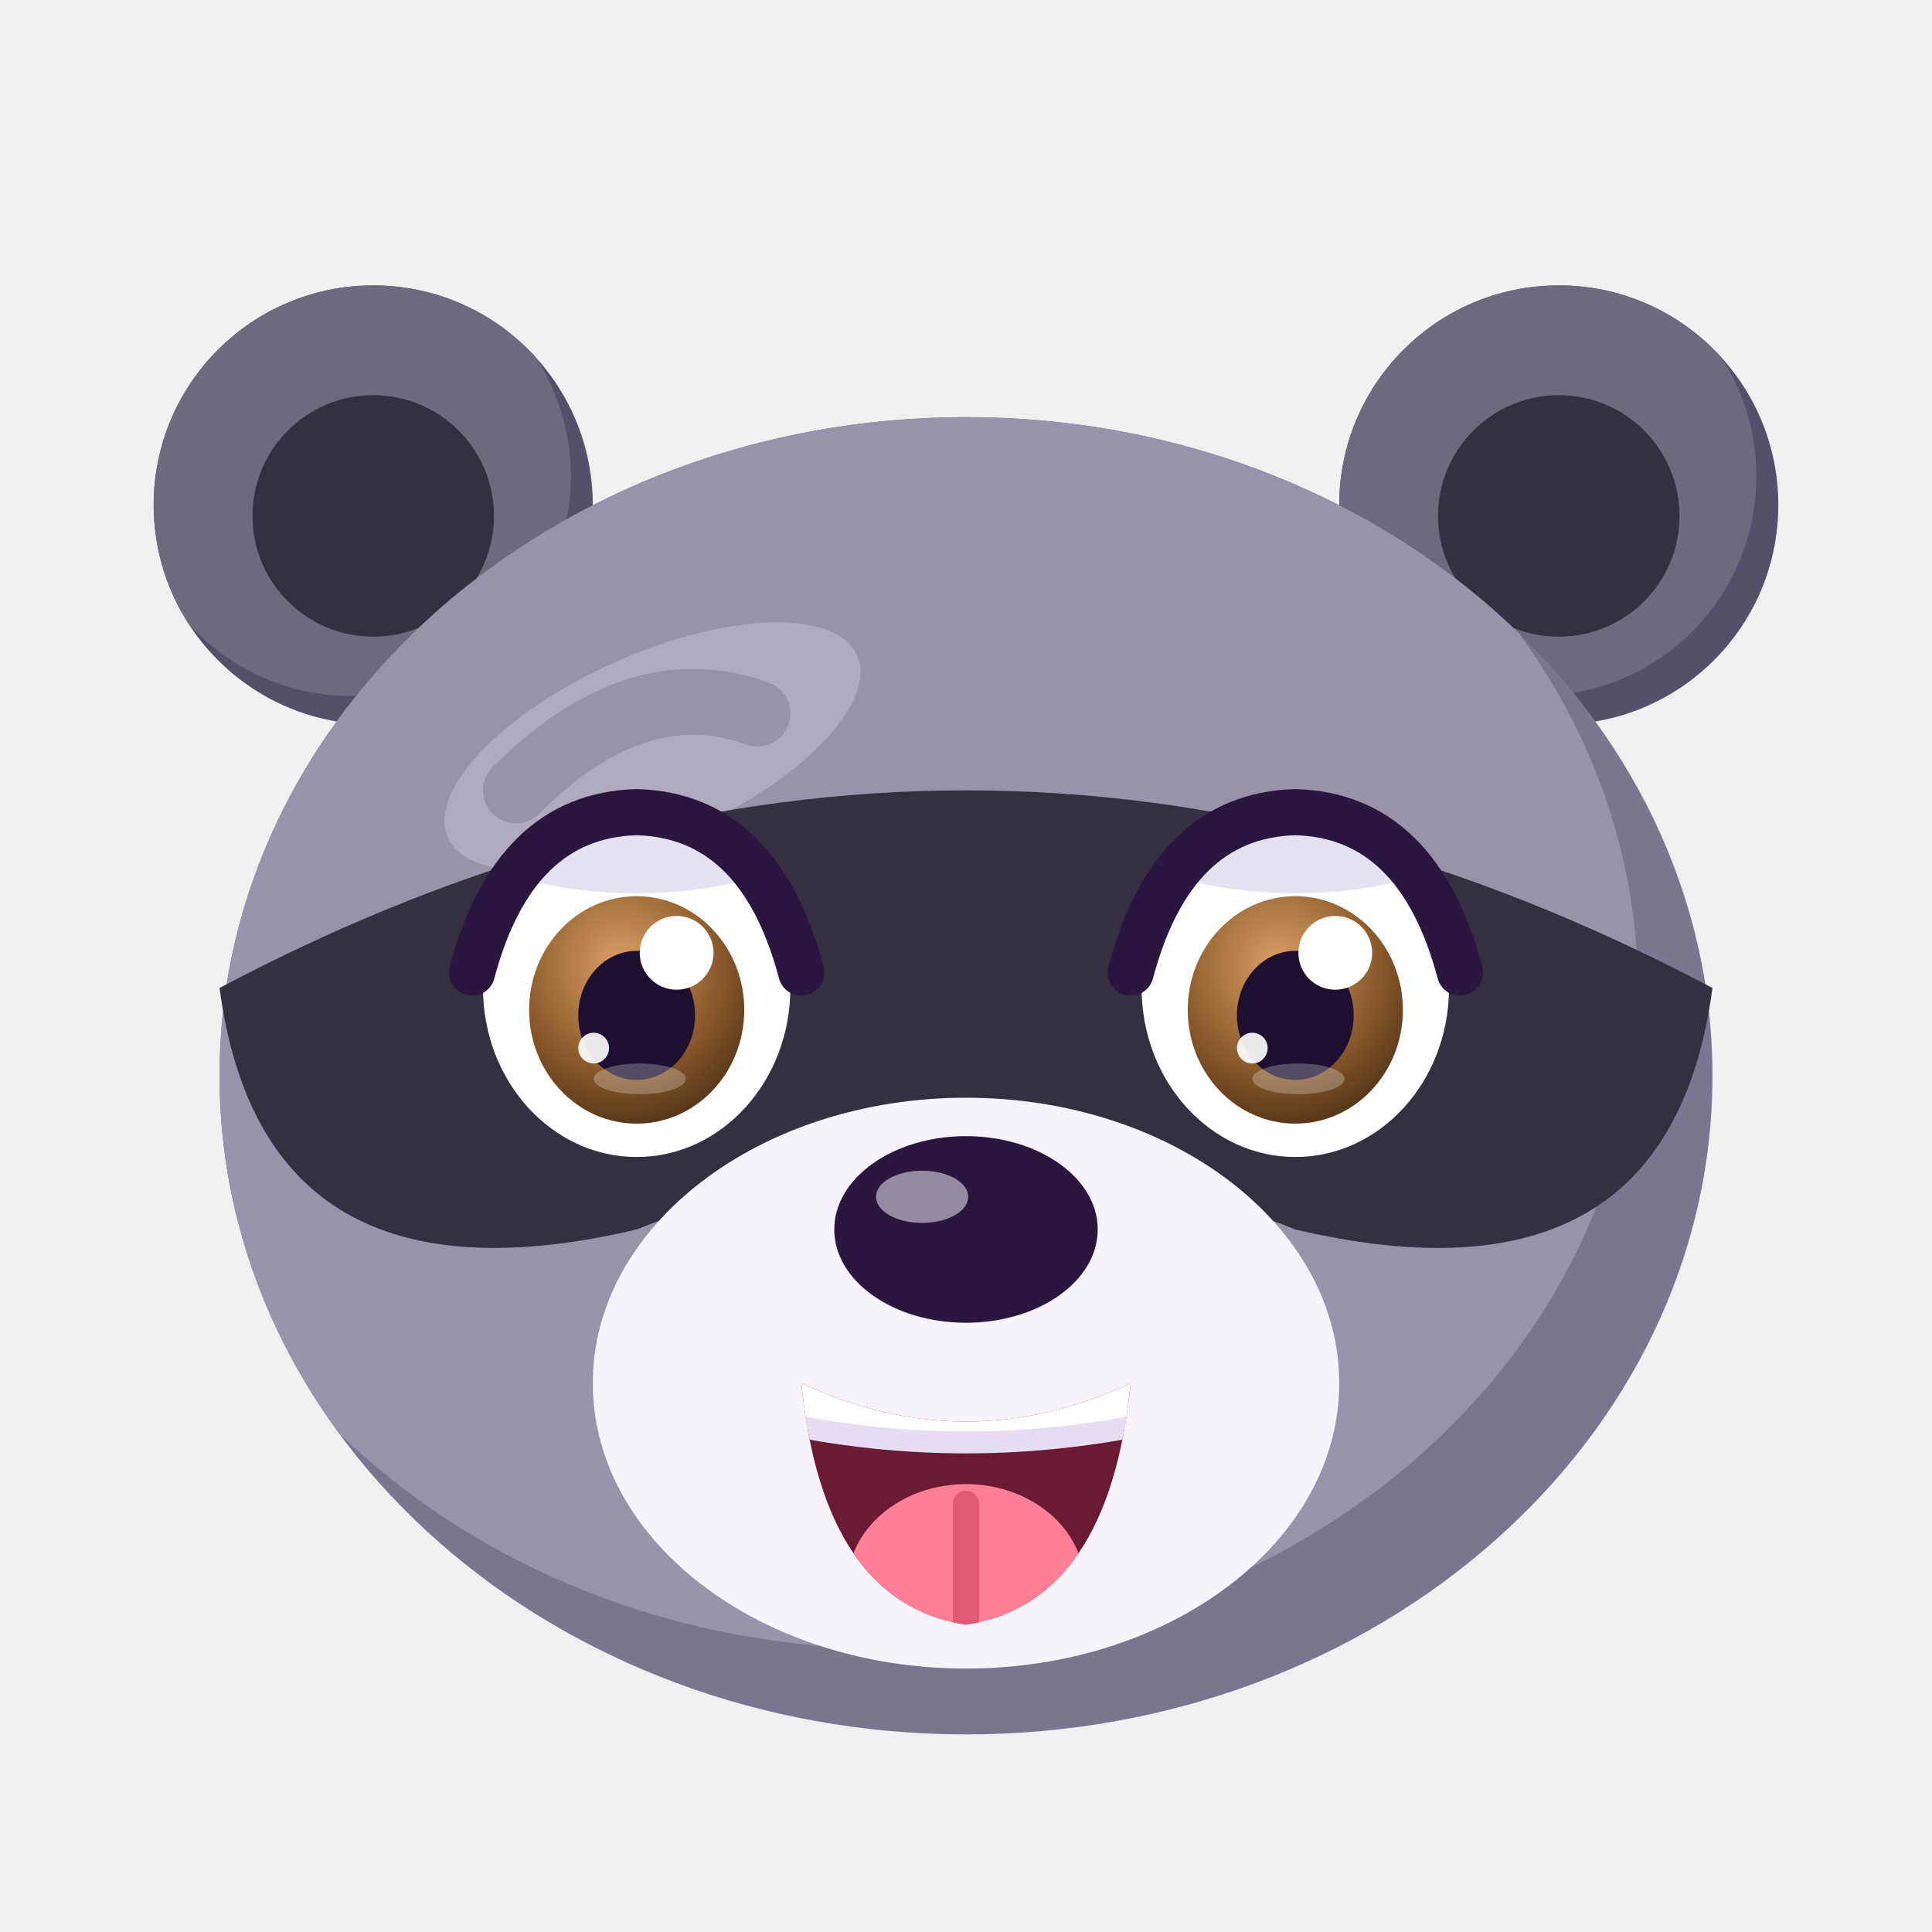
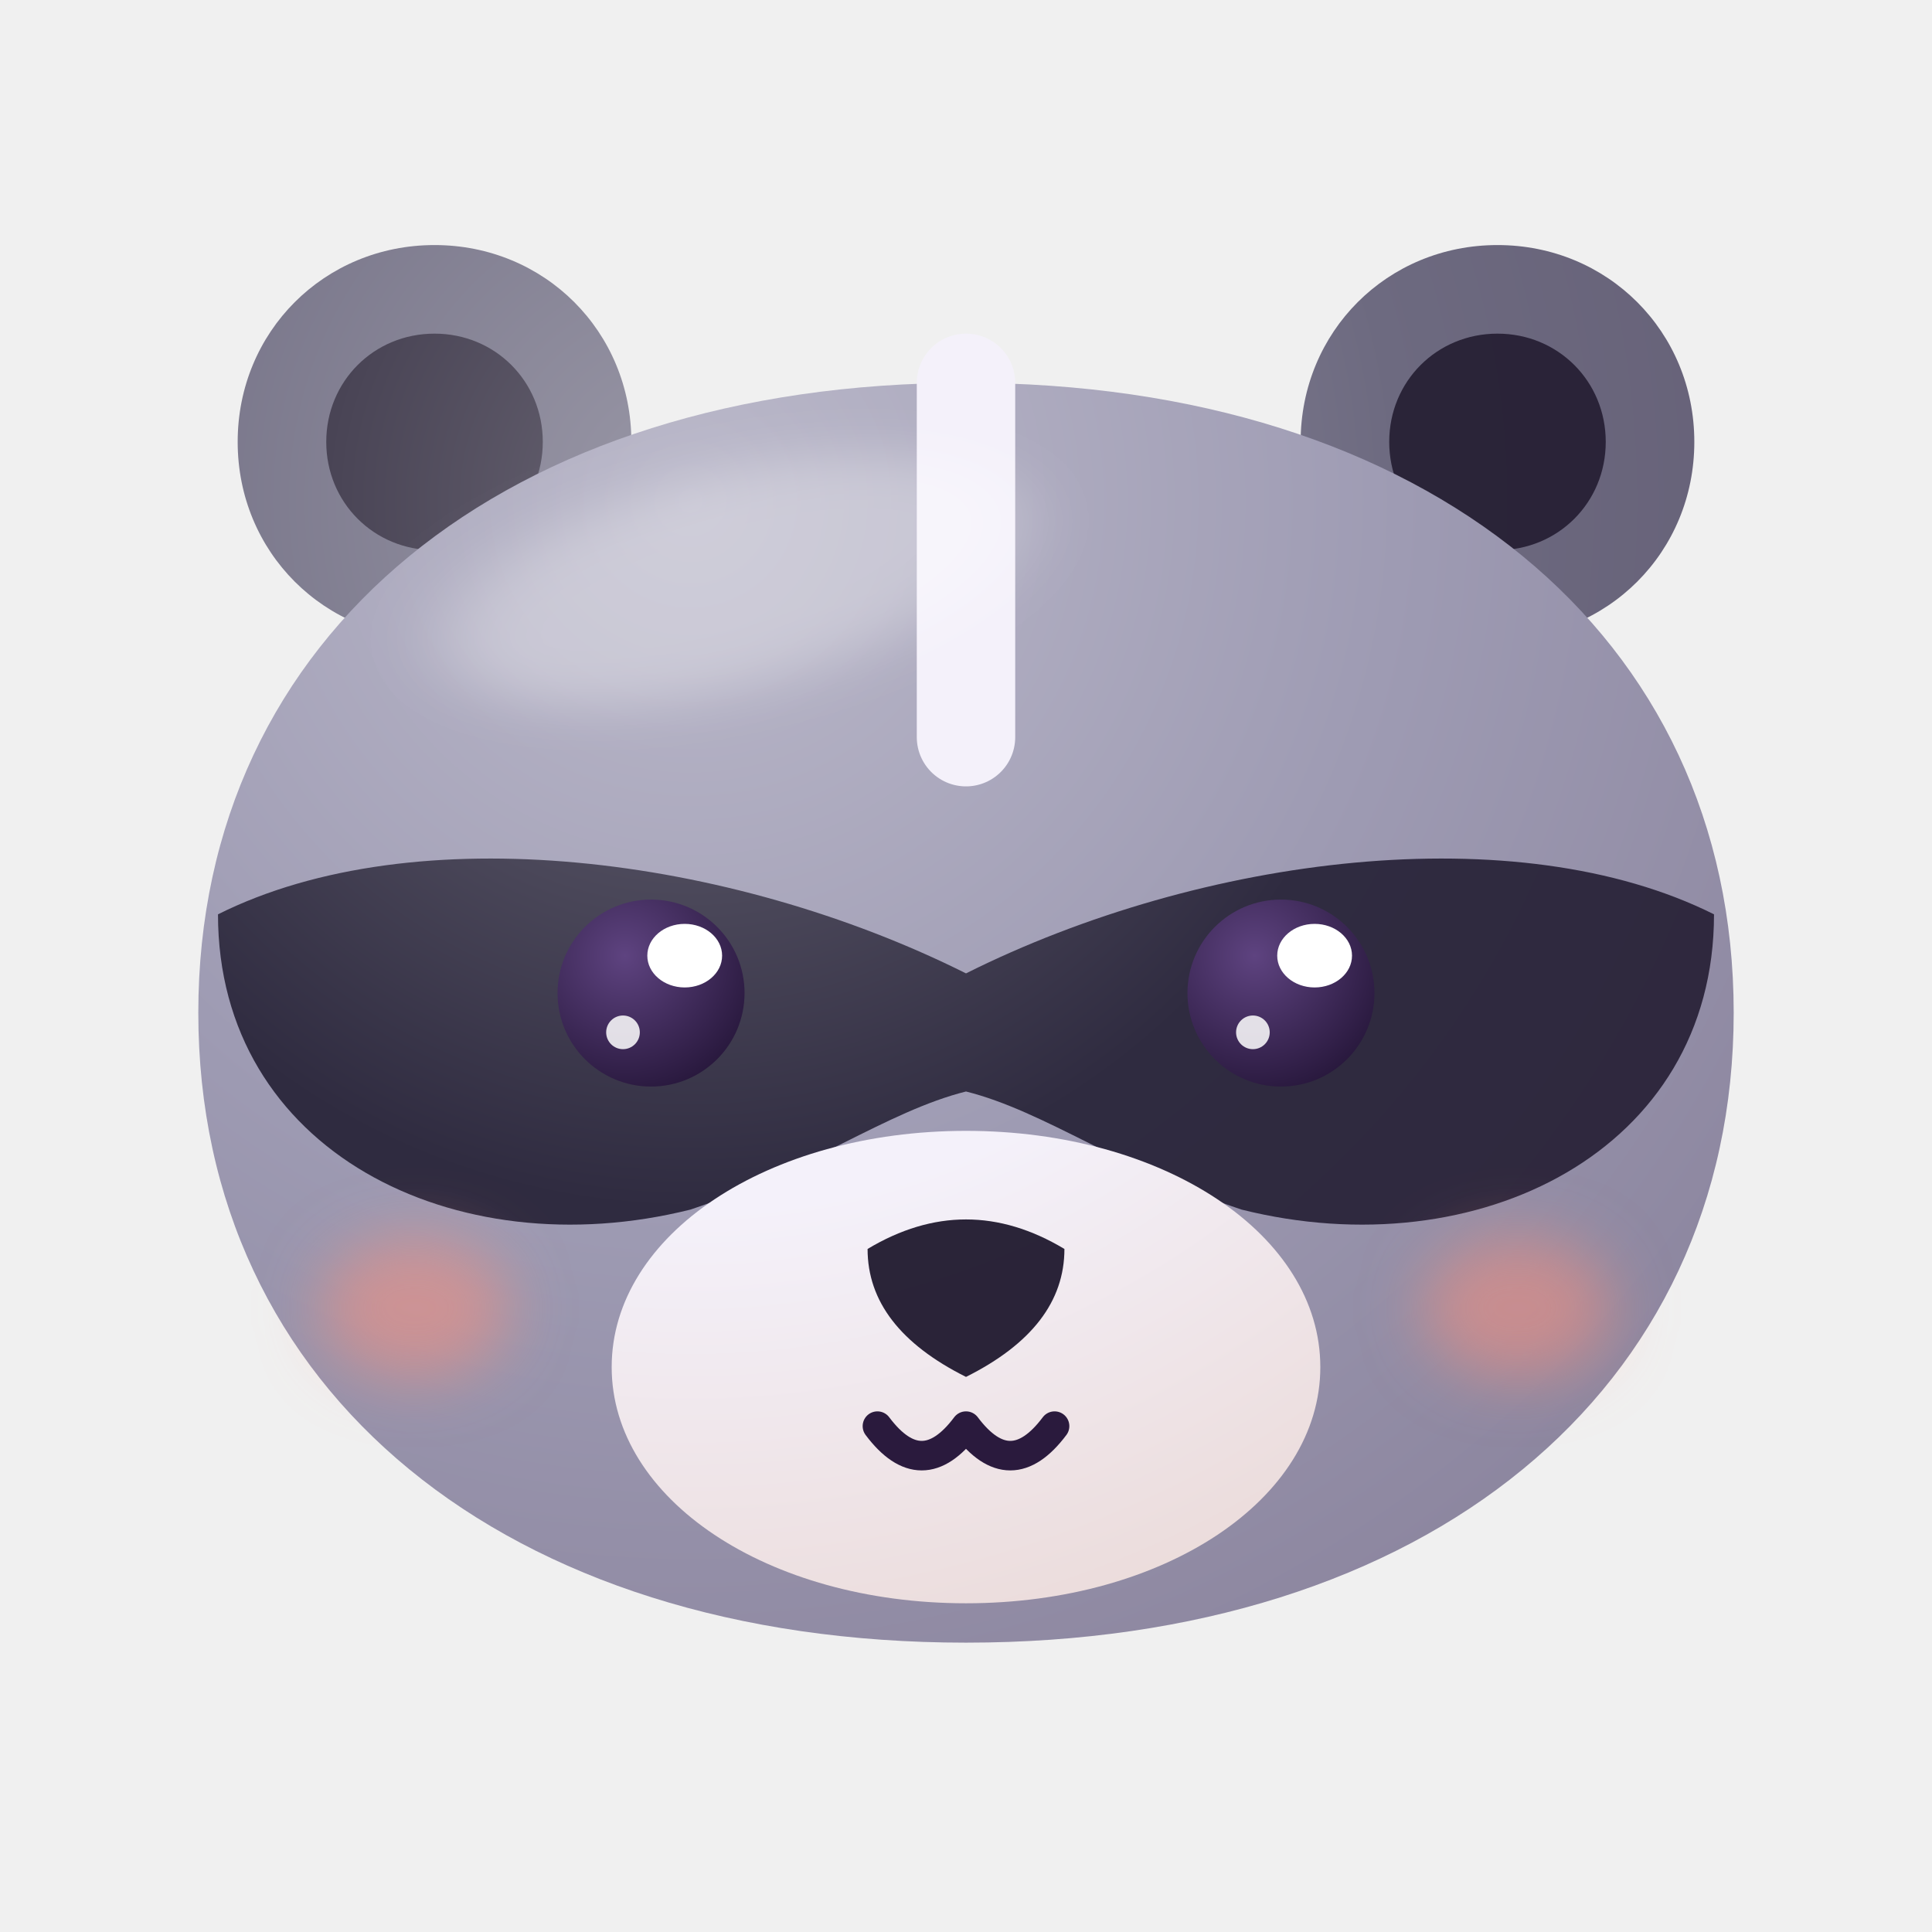
<svg xmlns="http://www.w3.org/2000/svg" viewBox="12 8 176 176">
-   <g transform="translate(100 106) scale(1) translate(-100 -106)">
-     <clipPath id="k62">
-       <ellipse cx="46" cy="54" rx="20" ry="20" />
-     </clipPath>
-     <ellipse cx="46" cy="54" rx="20" ry="20" fill="#55506A" />
-     <g clip-path="url(#k62)">
-       <g>
-         <ellipse cx="44" cy="51.4" rx="20" ry="20" fill="#6E697C" />
-       </g>
-     </g>
-     <ellipse cx="46" cy="55" rx="11" ry="11" fill="#35303F" />
-     <clipPath id="k63">
-       <ellipse cx="154" cy="54" rx="20" ry="20" />
-     </clipPath>
-     <ellipse cx="154" cy="54" rx="20" ry="20" fill="#55506A" />
-     <g clip-path="url(#k63)">
-       <g>
-         <ellipse cx="152" cy="51.4" rx="20" ry="20" fill="#6E697C" />
-       </g>
-     </g>
-     <ellipse cx="154" cy="55" rx="11" ry="11" fill="#35303F" />
-     <clipPath id="k64">
-       <ellipse cx="100" cy="106" rx="68" ry="60" />
-     </clipPath>
-     <ellipse cx="100" cy="106" rx="68" ry="60" fill="#7B7690" />
-     <g clip-path="url(#k64)">
-       <g>
-         <ellipse cx="93.2" cy="98.2" rx="68" ry="60" fill="#9893AA" />
-         <ellipse cx="71.44" cy="76" rx="20.4" ry="8.4" fill="#C3BED2" opacity=".55" transform="rotate(-24 71.44 76)" />
-       </g>
-     </g>
-     <path d="M32 98 Q100 62 168 98 Q164 128 130 120 Q100 108 70 120 Q36 128 32 98Z" fill="#35303F" />
-     <ellipse cx="100" cy="134" rx="34" ry="26" fill="#F6F3FA" />
-     <radialGradient id="k65" cx=".42" cy=".3" r=".85">
-       <stop offset="0" stop-color="#D9A066" />
-       <stop offset=".55" stop-color="#8A5A2B" />
-       <stop offset="1" stop-color="#3B2410" />
+   <defs>
+     <radialGradient id="g0" gradientUnits="userSpaceOnUse" cx="72" cy="58" r="160">
+       <stop offset="0" stop-color="#9997a6" />
+       <stop offset=".45" stop-color="#6D6A80" />
+       <stop offset="1" stop-color="#5e566e" />
    </radialGradient>
-     <clipPath id="k66">
-       <ellipse cx="70" cy="98" rx="14" ry="15.4" />
-     </clipPath>
-     <ellipse cx="70" cy="98" rx="14" ry="15.4" fill="#fff" />
-     <g clip-path="url(#k66)">
-       <ellipse cx="70" cy="82.908" rx="16.8" ry="6.468" fill="#C5BEDC" opacity=".45" />
-       <ellipse cx="70" cy="100" rx="9.8" ry="10.36" fill="url(#k65)" />
-       <ellipse cx="70" cy="100.5" rx="5.32" ry="5.88" fill="#1E1030" />
-       <ellipse cx="73.64" cy="94.8" rx="3.36" ry="3.36" fill="#fff" />
-       <ellipse cx="66.08" cy="103.48" rx="1.4" ry="1.4" fill="#fff" opacity=".9" />
-       <ellipse cx="70.28" cy="106.28" rx="4.2" ry="1.4" fill="#fff" opacity=".25" />
-     </g>
-     <path d="M55 96.6 Q58.8 82.292 70 81.984 Q81.2 82.292 85 96.6" stroke="#2A1740" stroke-width="4.2" fill="none" stroke-linecap="round" />
-     <radialGradient id="k67" cx=".42" cy=".3" r=".85">
-       <stop offset="0" stop-color="#D9A066" />
-       <stop offset=".55" stop-color="#8A5A2B" />
-       <stop offset="1" stop-color="#3B2410" />
+     <radialGradient id="g1" gradientUnits="userSpaceOnUse" cx="72" cy="58" r="160">
+       <stop offset="0" stop-color="#6a6674" />
+       <stop offset=".45" stop-color="#2A2438" />
+       <stop offset="1" stop-color="#2a2036" />
    </radialGradient>
-     <clipPath id="k68">
-       <ellipse cx="130" cy="98" rx="14" ry="15.4" />
-     </clipPath>
-     <ellipse cx="130" cy="98" rx="14" ry="15.4" fill="#fff" />
-     <g clip-path="url(#k68)">
-       <ellipse cx="130" cy="82.908" rx="16.8" ry="6.468" fill="#C5BEDC" opacity=".45" />
-       <ellipse cx="130" cy="100" rx="9.8" ry="10.36" fill="url(#k67)" />
-       <ellipse cx="130" cy="100.5" rx="5.32" ry="5.88" fill="#1E1030" />
-       <ellipse cx="133.64" cy="94.8" rx="3.36" ry="3.36" fill="#fff" />
-       <ellipse cx="126.08" cy="103.48" rx="1.4" ry="1.4" fill="#fff" opacity=".9" />
-       <ellipse cx="130.28" cy="106.28" rx="4.2" ry="1.4" fill="#fff" opacity=".25" />
-     </g>
-     <path d="M115 96.6 Q118.8 82.292 130 81.984 Q141.2 82.292 145 96.6" stroke="#2A1740" stroke-width="4.2" fill="none" stroke-linecap="round" />
-     <path d="M59 80 Q70 69 81 73" stroke="#9893AA" stroke-width="6" fill="none" stroke-linecap="round" />
-     <path d="M141 80 Q130 69 119 73" stroke="#9893AA" stroke-width="6" fill="none" stroke-linecap="round" />
-     <ellipse cx="100" cy="120" rx="12" ry="8.5" fill="#2A1740" />
-     <ellipse cx="96" cy="117.025" rx="4.2" ry="2.38" fill="#fff" opacity=".5" />
-     <clipPath id="k69">
-       <path d="M85 134 Q100 141 115 134 Q113 154 100 156 Q87 154 85 134Z" />
-     </clipPath>
-     <path d="M85 134 Q100 141 115 134 Q113 154 100 156 Q87 154 85 134Z" fill="#6B1A33" />
-     <g clip-path="url(#k69)">
-       <ellipse cx="100" cy="152.4" rx="10.8" ry="9.2" fill="#FF7F96" />
-       <path d="M100 145 L100 156" stroke="#E25A78" stroke-width="2.4" stroke-linecap="round" />
-       <path d="M85 132 L115 132 L115 138 Q100 140.8 85 138Z" fill="#fff" />
-       <path d="M85 138 Q100 140.8 115 138" stroke="#E7DDF0" stroke-width="2" fill="none" />
-     </g>
+     <radialGradient id="g2" gradientUnits="userSpaceOnUse" cx="72" cy="58" r="160">
+       <stop offset="0" stop-color="#bbb9ca" />
+       <stop offset=".45" stop-color="#9E9BB3" />
+       <stop offset="1" stop-color="#847c96" />
+     </radialGradient>
+     <radialGradient id="g3" gradientUnits="userSpaceOnUse" cx="72" cy="58" r="160">
+       <stop offset="0" stop-color="#6d6b79" />
+       <stop offset=".45" stop-color="#2F2B40" />
+       <stop offset="1" stop-color="#2e253c" />
+     </radialGradient>
+     <radialGradient id="g4" gradientUnits="userSpaceOnUse" cx="72" cy="58" r="160">
+       <stop offset="0" stop-color="#f7f5fc" />
+       <stop offset=".45" stop-color="#F4F1FA" />
+       <stop offset="1" stop-color="#e4cac1" />
+     </radialGradient>
+     <filter id="bl" x="-30%" y="-60%" width="160%" height="220%">
+       <feGaussianBlur stdDeviation="3.4" />
+     </filter>
+     <filter id="bb" x="-40%" y="-60%" width="180%" height="220%">
+       <feGaussianBlur stdDeviation="3" />
+     </filter>
+     <radialGradient id="e5" cx=".36" cy=".3" r=".9">
+       <stop offset="0" stop-color="#5E4380" />
+       <stop offset="1" stop-color="#1E1030" />
+     </radialGradient>
+     <radialGradient id="e6" cx=".36" cy=".3" r=".9">
+       <stop offset="0" stop-color="#5E4380" />
+       <stop offset="1" stop-color="#1E1030" />
+     </radialGradient>
+   </defs>
+   <g transform="translate(100 96) scale(0.8966) translate(-100 -105.25)">
+     <path d="M26 52 C26 40.8 34.8 32 46 32 C57.2 32 66 40.8 66 52 C66 63.2 57.2 72 46 72 C34.8 72 26 63.2 26 52Z" fill="url(#g0)" />
+     <path d="M174 52C174 40.8 165.2 32 154 32C142.8 32 134 40.8 134 52C134 63.2 142.8 72 154 72C165.2 72 174 63.2 174 52Z" fill="url(#g0)" />
+     <path d="M35 52 C35 45.84 39.84 41 46 41 C52.16 41 57 45.84 57 52 C57 58.16 52.16 63 46 63 C39.84 63 35 58.16 35 52Z" fill="url(#g1)" />
+     <path d="M165 52C165 45.84 160.16 41 154 41C147.84 41 143 45.84 143 52C143 58.16 147.84 63 154 63C160.16 63 165 58.16 165 52Z" fill="url(#g1)" />
+     <path d="M22 110 C22 71.6 53.2 46 100 46 C146.8 46 178 71.6 178 110 C178 148.4 146.8 174 100 174 C53.2 174 22 148.4 22 110Z" fill="url(#g2)" />
+     <path d="M24 100 C44 90 76 94 100 106 C124 94 156 90 176 100 C176 124 152 136 128 130 C116 126 108 120 100 118 C92 120 84 126 72 130 C48 136 24 124 24 100Z" fill="url(#g3)" />
+     <path d="M64 146 C64 132.56 79.84 122 100 122 C120.16 122 136 132.56 136 146 C136 159.44 120.16 170 100 170 C79.84 170 64 159.44 64 146Z" fill="url(#g4)" />
+     <path d="M100 46 L100 82" fill="none" stroke="#F4F1FA" stroke-width="10" stroke-linecap="round" stroke-linejoin="round" />
+     <ellipse cx="76" cy="66" rx="30" ry="11" fill="#fff" opacity=".3" filter="url(#bl)" transform="rotate(-14 76 66)" />
+     <ellipse cx="44" cy="140" rx="9.6" ry="7.2" fill="#FF8F7A" opacity=".5" filter="url(#bb)" />
+     <ellipse cx="156" cy="140" rx="9.6" ry="7.2" fill="#FF8F7A" opacity=".5" filter="url(#bb)" />
+     <circle cx="68" cy="108" r="9.5" fill="url(#e5)" />
+     <ellipse cx="71.42" cy="104.2" rx="3.8" ry="3.23" fill="#fff" />
+     <circle cx="65.15" cy="111.99" r="1.71" fill="#fff" opacity=".85" />
+     <circle cx="132" cy="108" r="9.5" fill="url(#e6)" />
+     <ellipse cx="135.42" cy="104.2" rx="3.8" ry="3.23" fill="#fff" />
+     <circle cx="129.15" cy="111.99" r="1.71" fill="#fff" opacity=".85" />
+     <path d="M90 134 Q100 128 110 134 Q110 142 100 147 Q90 142 90 134Z" fill="url(#g1)" />
+     <path d="M91 152 Q95.5 158 100 152 Q104.5 158 109 152" fill="none" stroke="#2A1A3D" stroke-width="3" stroke-linecap="round" stroke-linejoin="round" />
  </g>
</svg>
